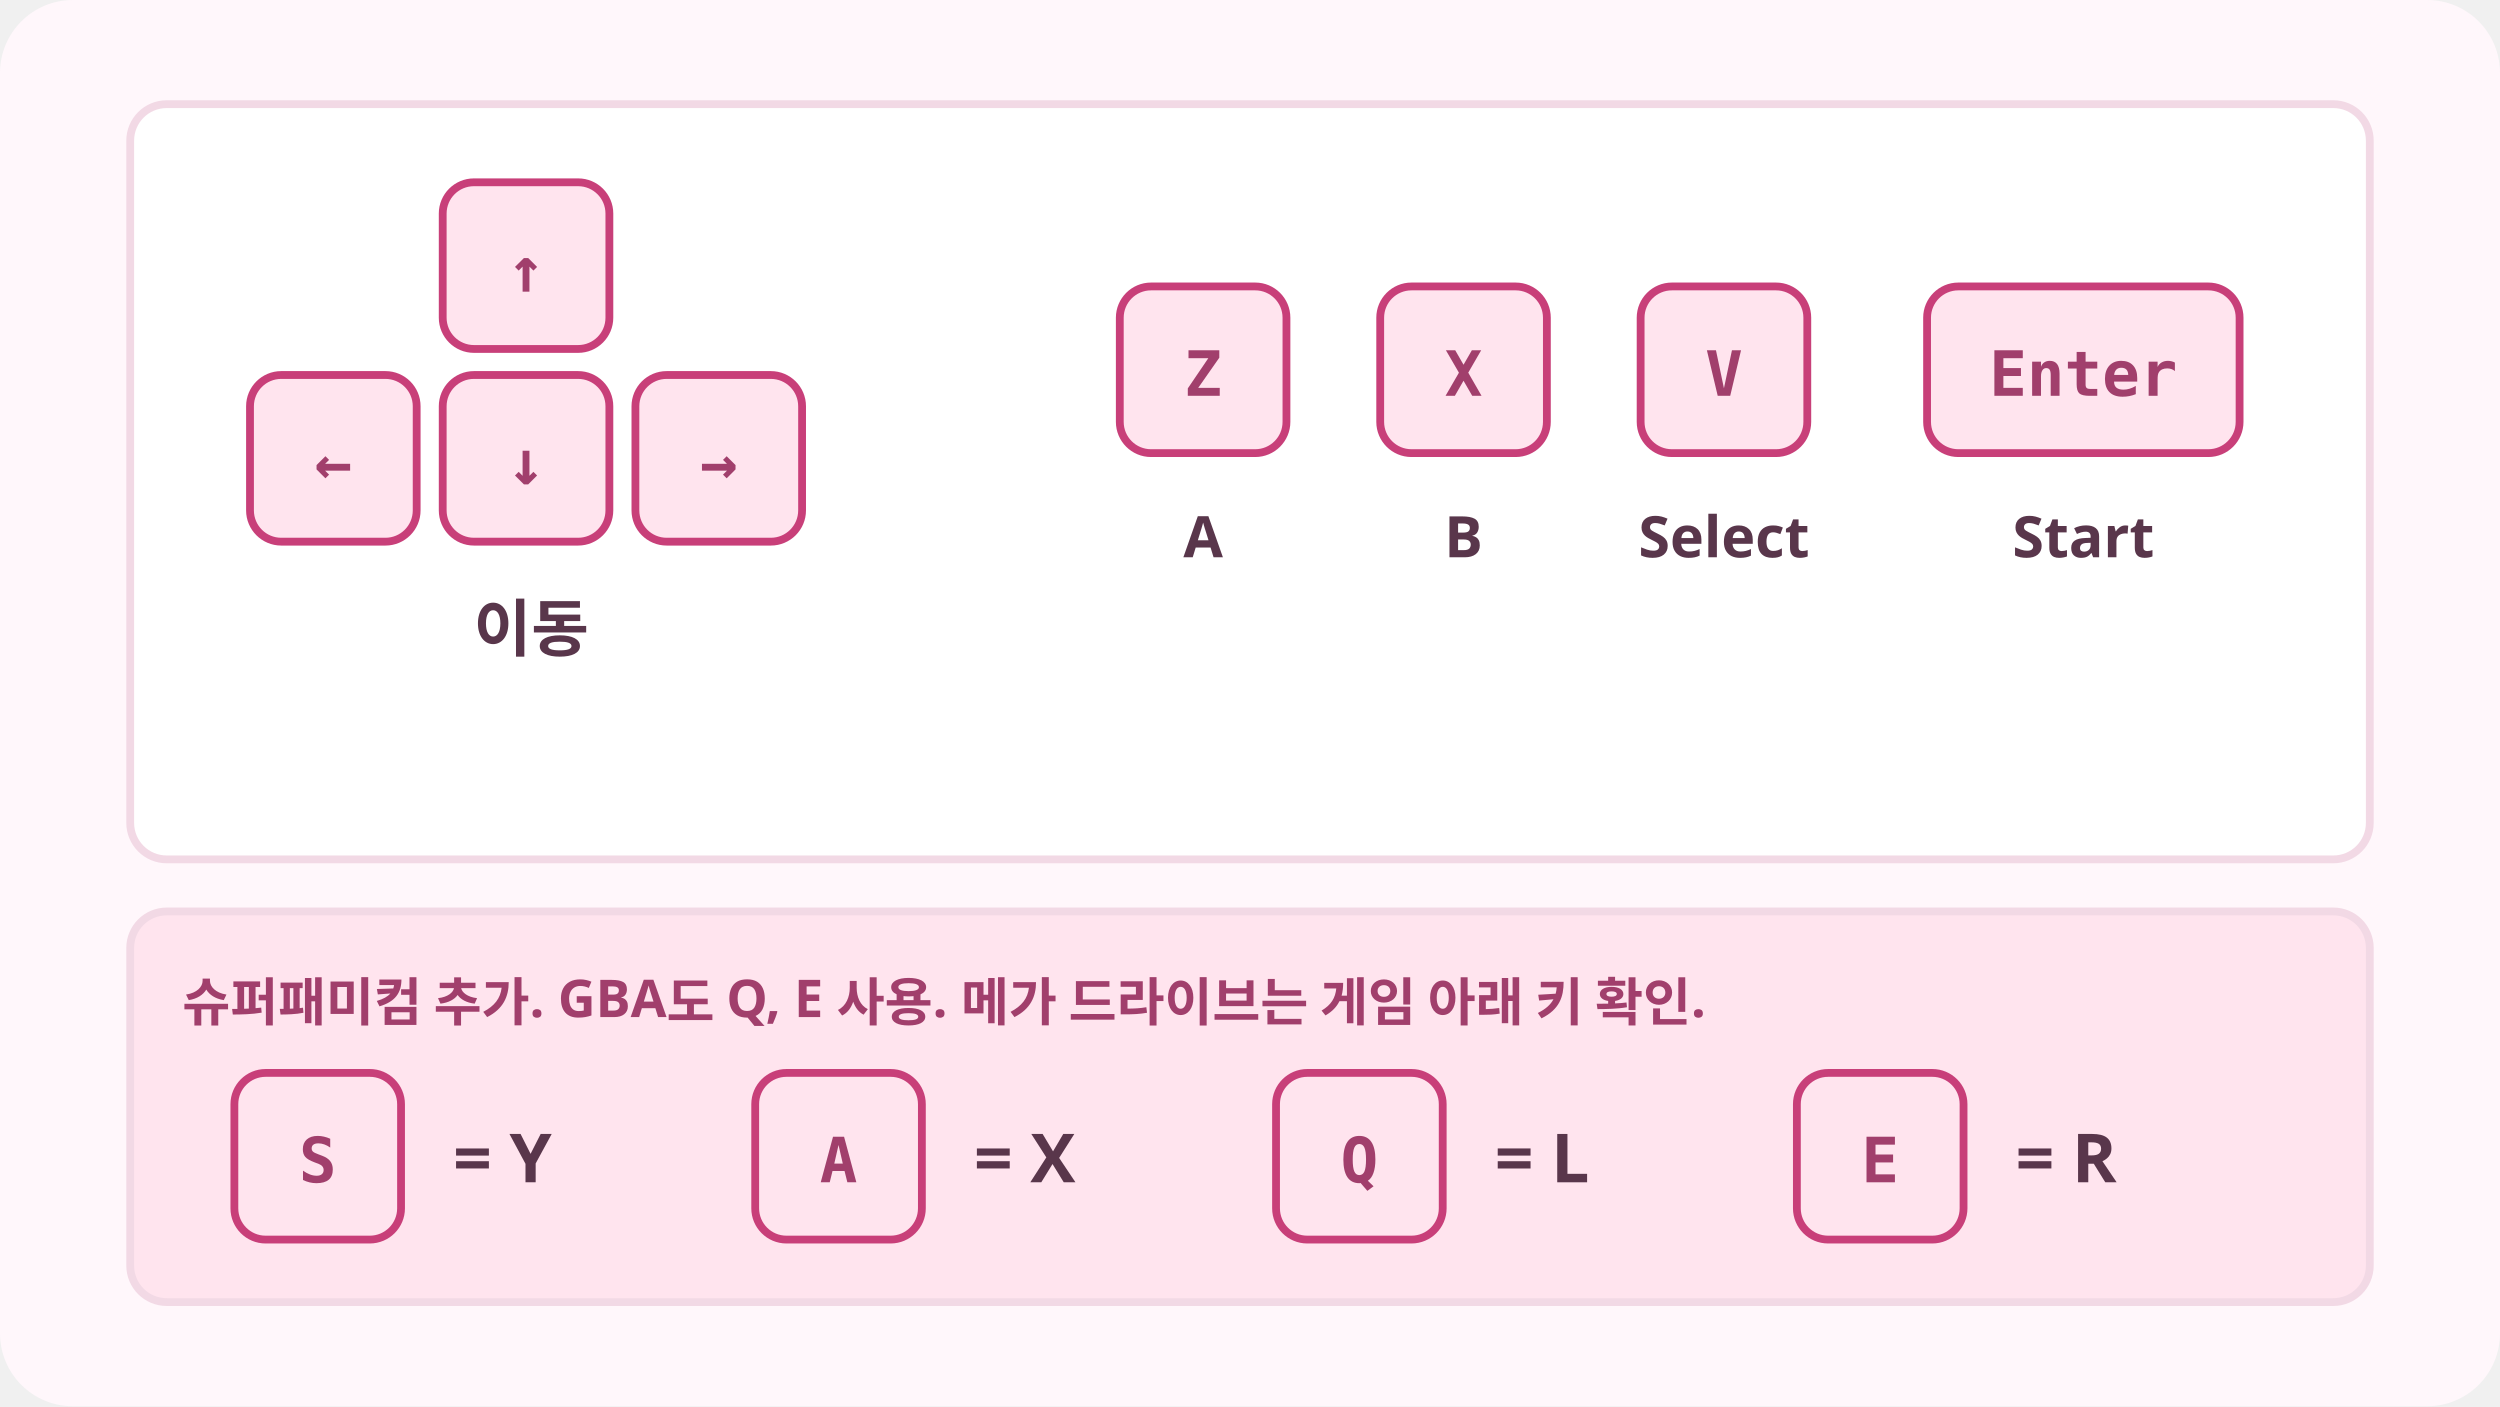
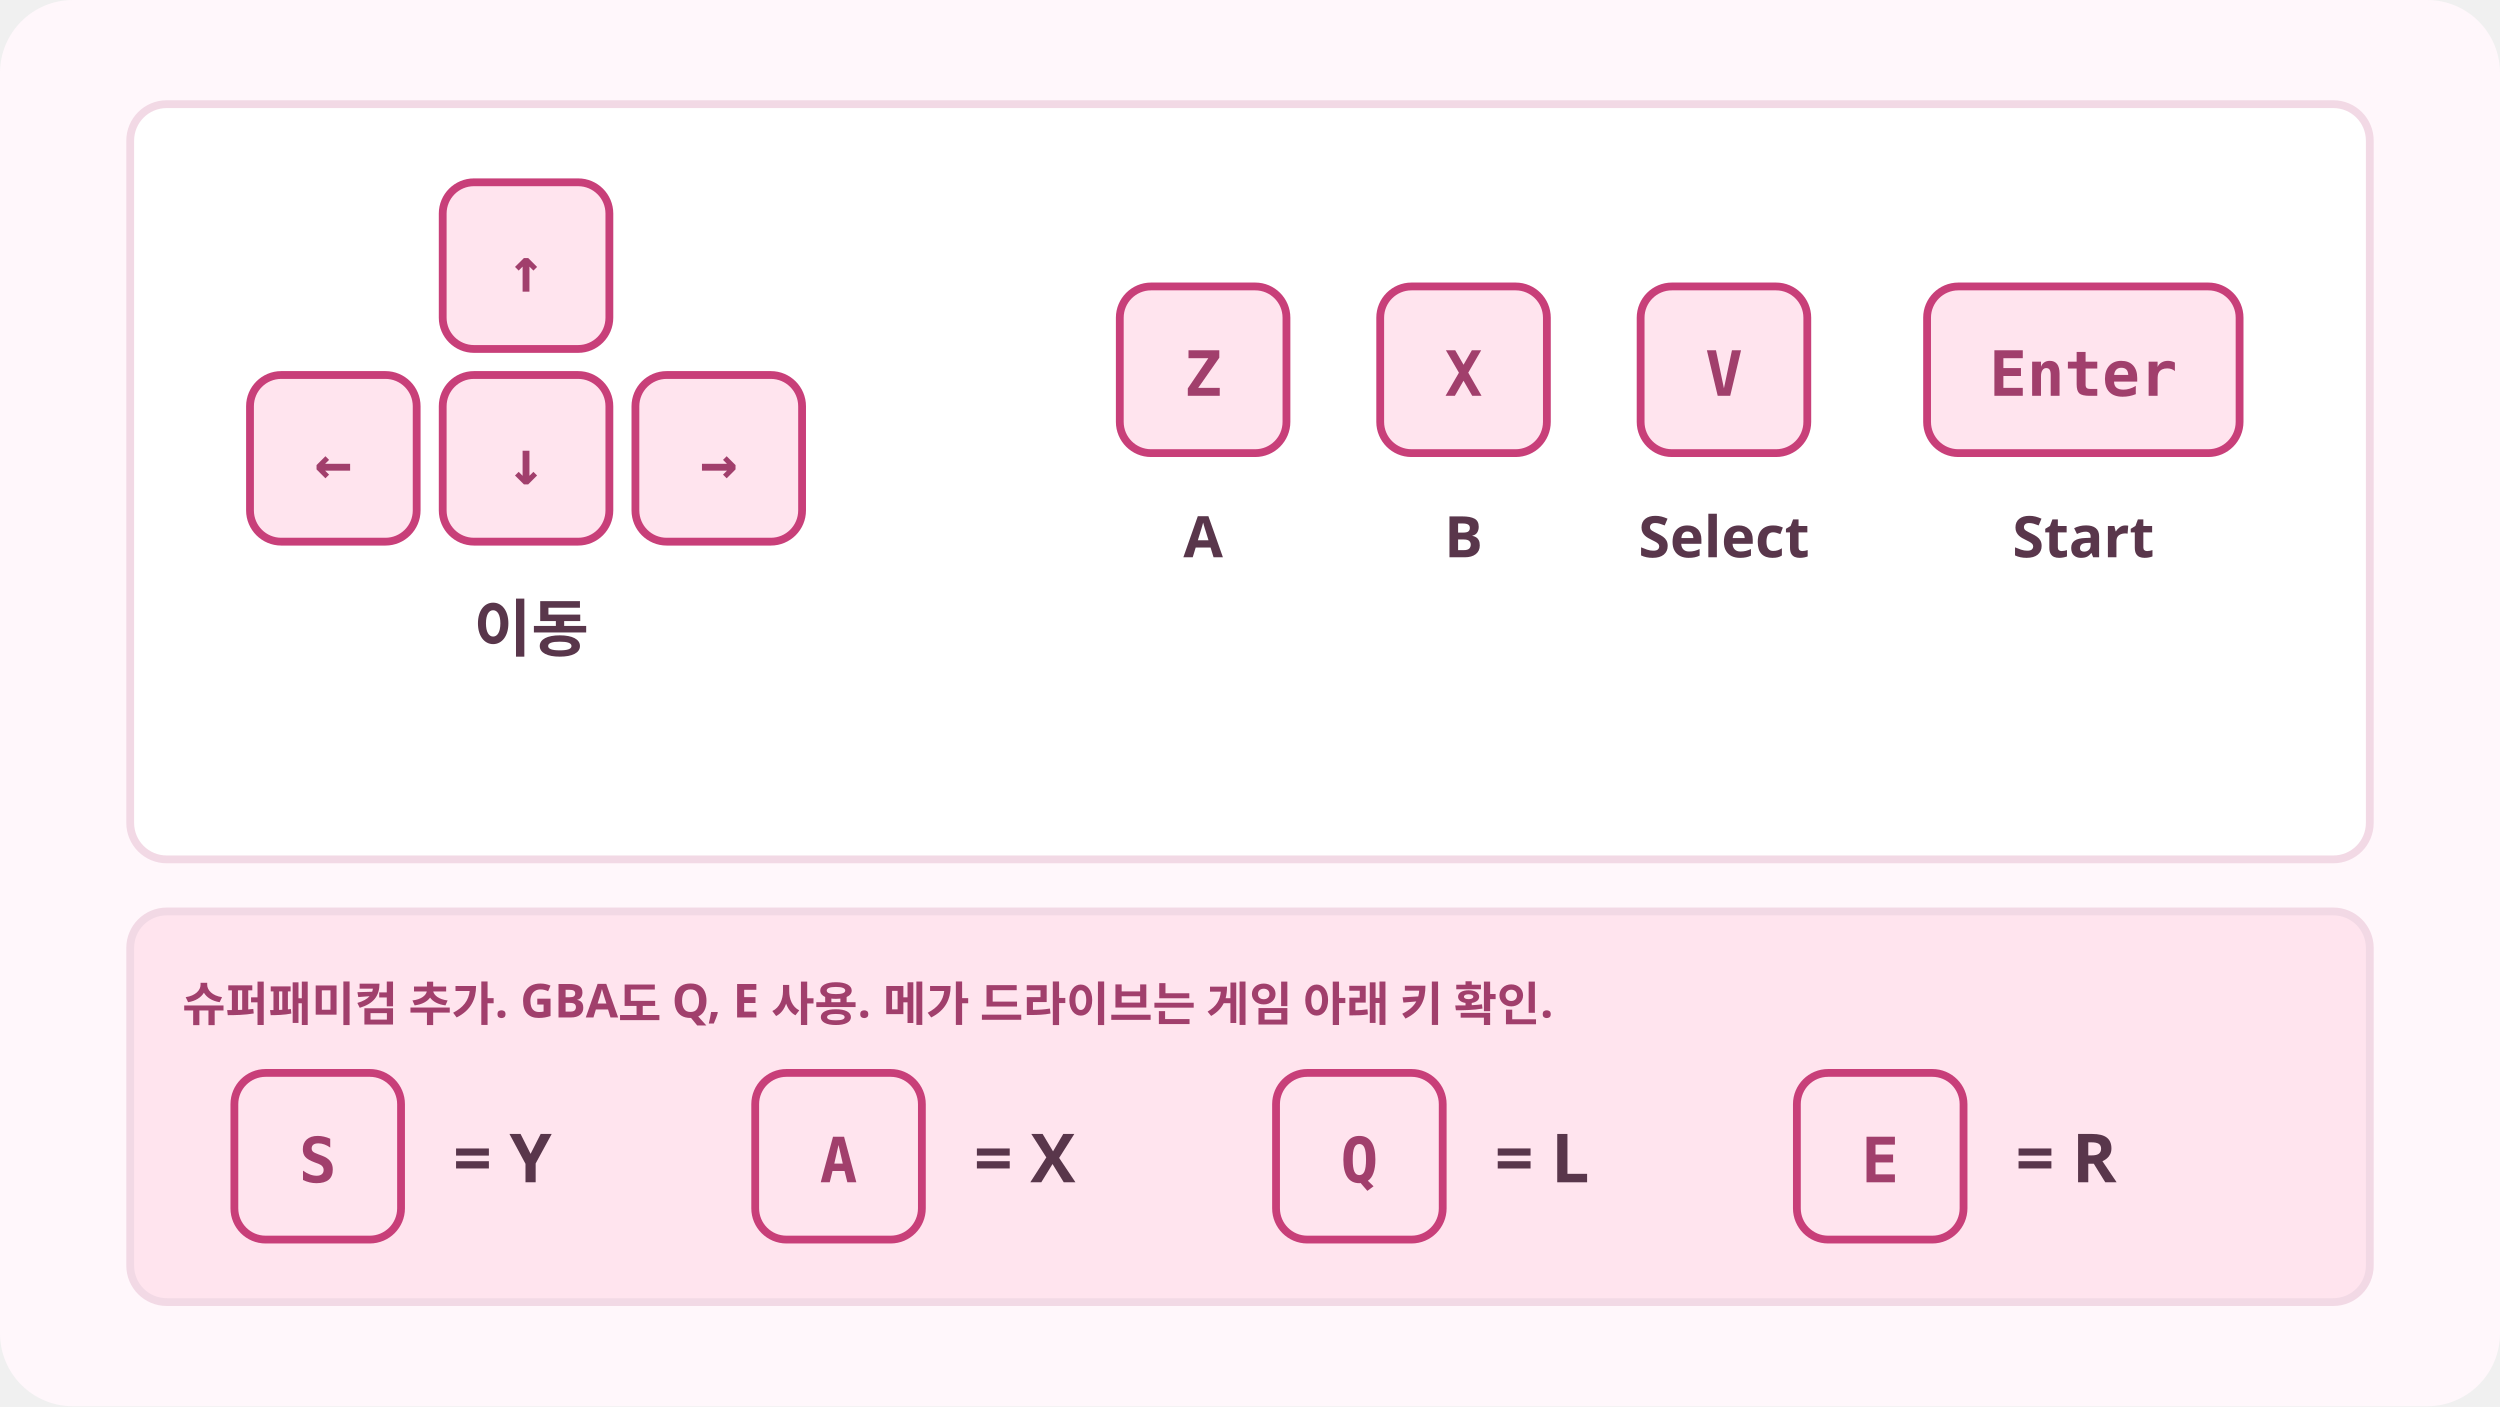
<svg xmlns="http://www.w3.org/2000/svg" viewBox="0 0 960 540" role="img" aria-label="대부분의 기종에서 쓰는 키보드 키와 슈퍼패미컴에 추가되는 키입니다.">
  <rect width="960" height="540" rx="28" fill="#fff7fb" />
  <rect x="50" y="40" width="860" height="290" rx="14" fill="#ffffff" stroke="#f2d9e5" stroke-width="3" />
  <rect x="170" y="70" width="64" height="64" rx="12" fill="#ffe4ee" stroke="#c83f79" stroke-width="3" />
  <text x="202.0" y="112" fill="#a13f6c" font-size="24" font-weight="700" text-anchor="middle" font-family="ui-monospace,Menlo,Consolas,monospace">↑</text>
  <rect x="96" y="144" width="64" height="64" rx="12" fill="#ffe4ee" stroke="#c83f79" stroke-width="3" />
  <text x="128.0" y="186" fill="#a13f6c" font-size="24" font-weight="700" text-anchor="middle" font-family="ui-monospace,Menlo,Consolas,monospace">←</text>
  <rect x="170" y="144" width="64" height="64" rx="12" fill="#ffe4ee" stroke="#c83f79" stroke-width="3" />
  <text x="202.0" y="186" fill="#a13f6c" font-size="24" font-weight="700" text-anchor="middle" font-family="ui-monospace,Menlo,Consolas,monospace">↓</text>
  <rect x="244" y="144" width="64" height="64" rx="12" fill="#ffe4ee" stroke="#c83f79" stroke-width="3" />
  <text x="276.0" y="186" fill="#a13f6c" font-size="24" font-weight="700" text-anchor="middle" font-family="ui-monospace,Menlo,Consolas,monospace">→</text>
  <text x="204" y="250" fill="#59364b" font-size="24" font-weight="700" text-anchor="middle" font-family="system-ui,'PingFang SC','Noto Sans SC','Hiragino Sans',sans-serif">이동</text>
  <rect x="430" y="110" width="64" height="64" rx="12" fill="#ffe4ee" stroke="#c83f79" stroke-width="3" />
  <text x="462.0" y="152" fill="#a13f6c" font-size="24" font-weight="700" text-anchor="middle" font-family="ui-monospace,Menlo,Consolas,monospace">Z</text>
  <text x="462" y="214" fill="#59364b" font-size="22" font-weight="700" text-anchor="middle" font-family="system-ui,'PingFang SC','Noto Sans SC','Hiragino Sans',sans-serif">A</text>
  <rect x="530" y="110" width="64" height="64" rx="12" fill="#ffe4ee" stroke="#c83f79" stroke-width="3" />
  <text x="562.0" y="152" fill="#a13f6c" font-size="24" font-weight="700" text-anchor="middle" font-family="ui-monospace,Menlo,Consolas,monospace">X</text>
  <text x="562" y="214" fill="#59364b" font-size="22" font-weight="700" text-anchor="middle" font-family="system-ui,'PingFang SC','Noto Sans SC','Hiragino Sans',sans-serif">B</text>
  <rect x="630" y="110" width="64" height="64" rx="12" fill="#ffe4ee" stroke="#c83f79" stroke-width="3" />
  <text x="662.0" y="152" fill="#a13f6c" font-size="24" font-weight="700" text-anchor="middle" font-family="ui-monospace,Menlo,Consolas,monospace">V</text>
  <text x="662" y="214" fill="#59364b" font-size="22" font-weight="700" text-anchor="middle" font-family="system-ui,'PingFang SC','Noto Sans SC','Hiragino Sans',sans-serif">Select</text>
  <rect x="740" y="110" width="120" height="64" rx="12" fill="#ffe4ee" stroke="#c83f79" stroke-width="3" />
  <text x="800.0" y="152" fill="#a13f6c" font-size="24" font-weight="700" text-anchor="middle" font-family="ui-monospace,Menlo,Consolas,monospace">Enter</text>
  <text x="800" y="214" fill="#59364b" font-size="22" font-weight="700" text-anchor="middle" font-family="system-ui,'PingFang SC','Noto Sans SC','Hiragino Sans',sans-serif">Start</text>
  <rect x="50" y="350" width="860" height="150" rx="14" fill="#ffe4ee" stroke="#f2d9e5" stroke-width="3" />
-   <text x="70" y="392" fill="#a13f6c" font-size="20" font-weight="700" text-anchor="start" font-family="system-ui,'PingFang SC','Noto Sans SC','Hiragino Sans',sans-serif">슈퍼패미컴 추가. GBA도 Q, E 사용. 메가 드라이브는 게임 아래 키 확인.</text>
+   <text x="70" y="392" fill="#a13f6c" font-size="18" font-weight="700" text-anchor="start" font-family="system-ui,'PingFang SC','Noto Sans SC','Hiragino Sans',sans-serif">슈퍼패미컴 추가. GBA도 Q, E 사용. 메가 드라이브는 게임 아래 키 확인.</text>
  <rect x="90" y="412" width="64" height="64" rx="12" fill="#ffe4ee" stroke="#c83f79" stroke-width="3" />
  <text x="122.0" y="454" fill="#a13f6c" font-size="24" font-weight="700" text-anchor="middle" font-family="ui-monospace,Menlo,Consolas,monospace">S</text>
  <text x="174" y="454" fill="#59364b" font-size="26" font-weight="700" text-anchor="start" font-family="system-ui,'PingFang SC','Noto Sans SC','Hiragino Sans',sans-serif">= Y</text>
  <rect x="290" y="412" width="64" height="64" rx="12" fill="#ffe4ee" stroke="#c83f79" stroke-width="3" />
  <text x="322.0" y="454" fill="#a13f6c" font-size="24" font-weight="700" text-anchor="middle" font-family="ui-monospace,Menlo,Consolas,monospace">A</text>
  <text x="374" y="454" fill="#59364b" font-size="26" font-weight="700" text-anchor="start" font-family="system-ui,'PingFang SC','Noto Sans SC','Hiragino Sans',sans-serif">= X</text>
  <rect x="490" y="412" width="64" height="64" rx="12" fill="#ffe4ee" stroke="#c83f79" stroke-width="3" />
  <text x="522.0" y="454" fill="#a13f6c" font-size="24" font-weight="700" text-anchor="middle" font-family="ui-monospace,Menlo,Consolas,monospace">Q</text>
  <text x="574" y="454" fill="#59364b" font-size="26" font-weight="700" text-anchor="start" font-family="system-ui,'PingFang SC','Noto Sans SC','Hiragino Sans',sans-serif">= L</text>
  <rect x="690" y="412" width="64" height="64" rx="12" fill="#ffe4ee" stroke="#c83f79" stroke-width="3" />
  <text x="722.0" y="454" fill="#a13f6c" font-size="24" font-weight="700" text-anchor="middle" font-family="ui-monospace,Menlo,Consolas,monospace">E</text>
  <text x="774" y="454" fill="#59364b" font-size="26" font-weight="700" text-anchor="start" font-family="system-ui,'PingFang SC','Noto Sans SC','Hiragino Sans',sans-serif">= R</text>
</svg>
